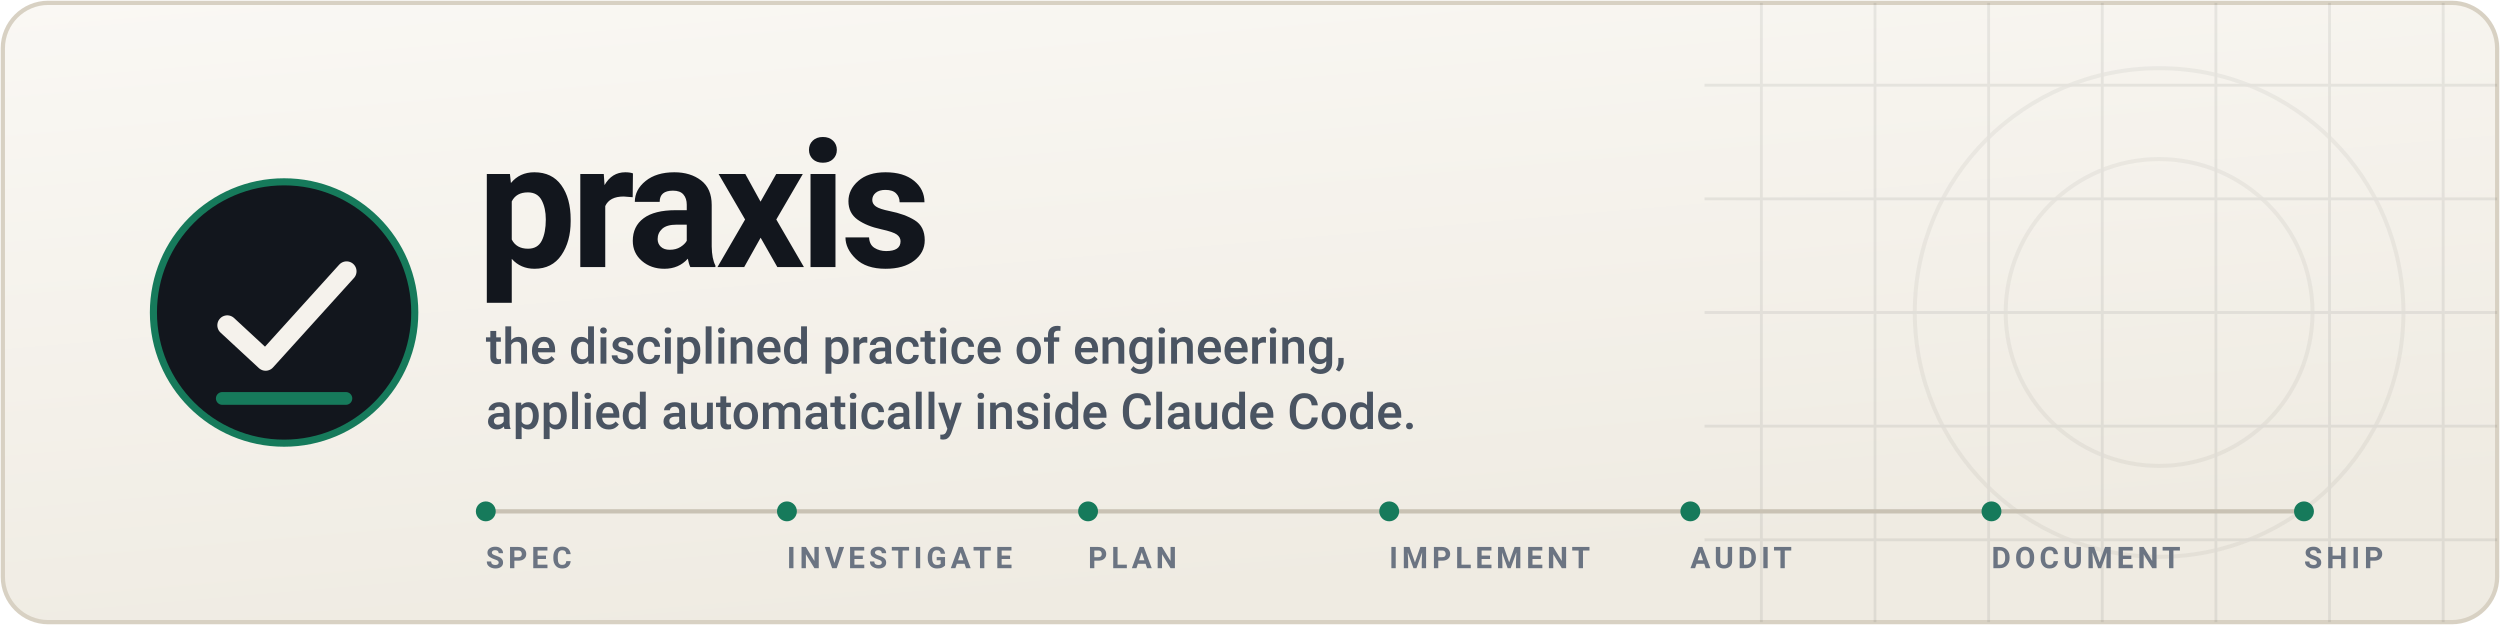
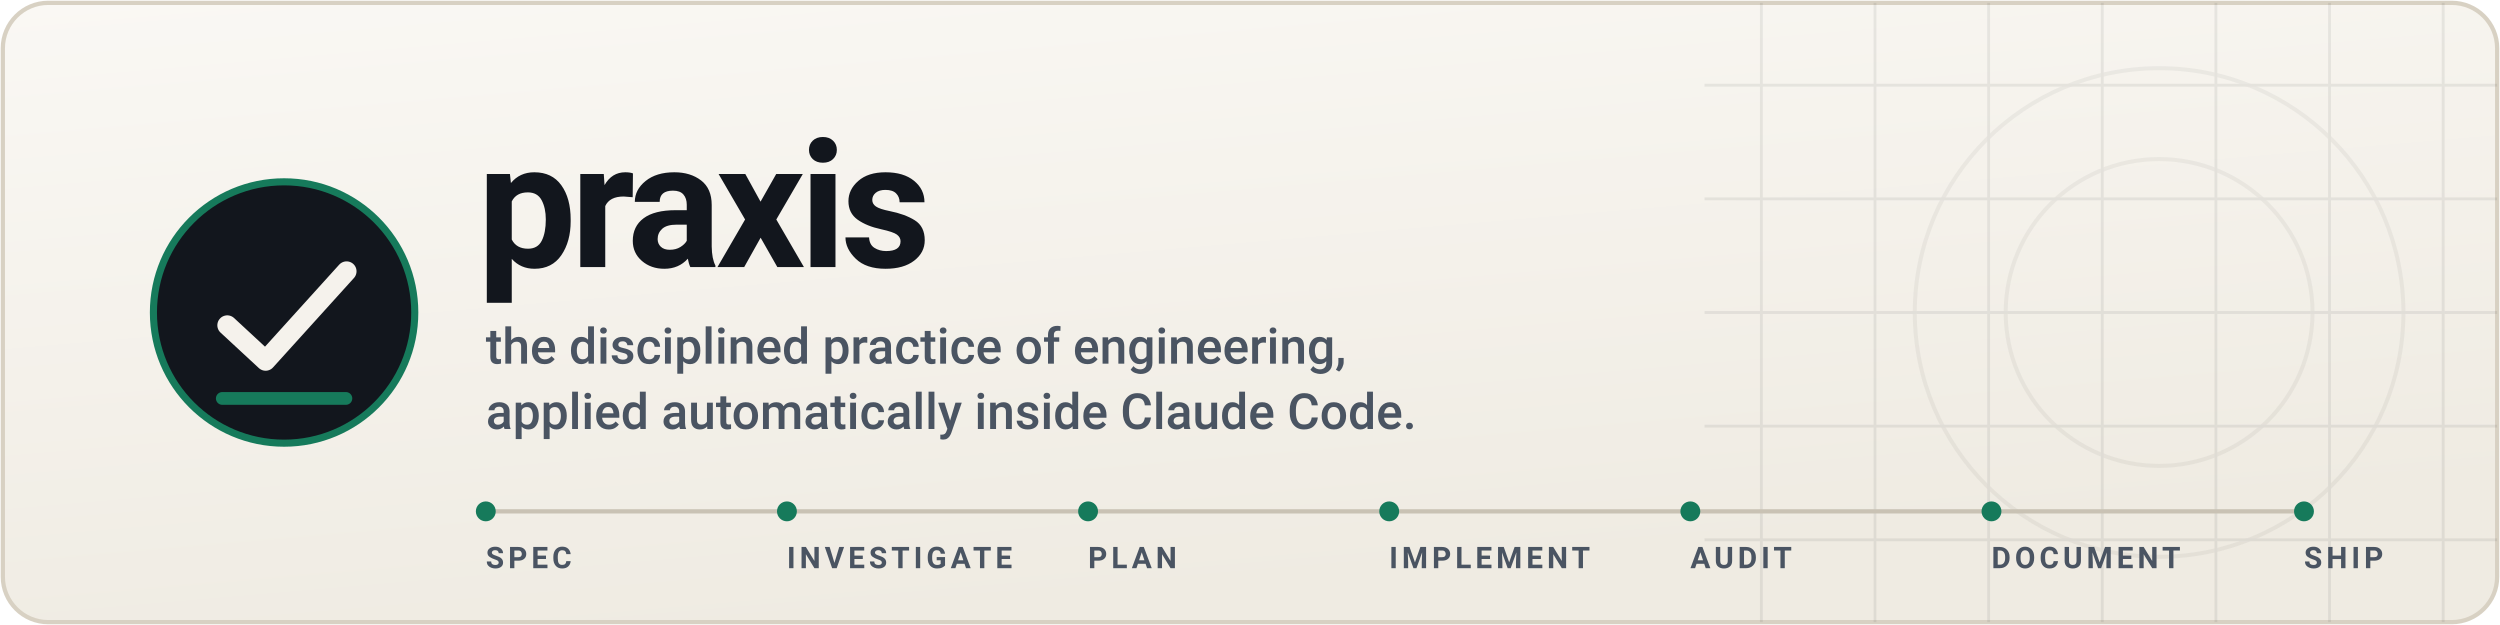
<svg xmlns="http://www.w3.org/2000/svg" width="880" height="220" viewBox="0 0 880 220" role="img" aria-labelledby="bt bd">
  <defs>
    <linearGradient id="paper" x1="0" y1="0" x2="0.35" y2="1">
      <stop offset="0%" stop-color="#FAF8F4" />
      <stop offset="100%" stop-color="#EFEBE2" />
    </linearGradient>
    <clipPath id="card">
      <rect x="1" y="1" width="878" height="218" rx="16" />
    </clipPath>
  </defs>
  <rect x="1" y="1" width="878" height="218" rx="16" fill="url(#paper)" stroke="#D8D1C3" stroke-width="1.5" />
  <g clip-path="url(#card)" stroke="#12161D" opacity="0.075">
    <g stroke-width="1">
      <path d="M620 0v220M660 0v220M700 0v220M740 0v220M780 0v220M820 0v220M860 0v220" />
      <path d="M600 30h280M600 70h280M600 110h280M600 150h280M600 190h280" />
    </g>
    <g stroke-width="1.4" opacity="0.7">
      <circle cx="760" cy="110" r="86" fill="none" />
      <circle cx="760" cy="110" r="54" fill="none" />
    </g>
  </g>
  <g transform="translate(52 62)">
    <circle cx="48" cy="48" r="46" fill="#12161D" />
    <circle cx="48" cy="48" r="46" fill="none" stroke="#167A5B" stroke-width="2.5" />
    <path d="M28 52.5 41.5 65 70 33.5" fill="none" stroke="#F5F2EC" stroke-width="7" stroke-linecap="round" stroke-linejoin="round" />
    <rect x="24" y="76" width="48" height="4.5" rx="2.25" fill="#167A5B" />
  </g>
  <text x="168" y="94" font-family="system-ui, -apple-system, 'Segoe UI', Roboto, Helvetica, Arial, sans-serif" font-size="62" font-weight="700" letter-spacing="-2" fill="#12161D">praxis</text>
  <text x="171" y="128" font-family="system-ui, -apple-system, 'Segoe UI', Roboto, Helvetica, Arial, sans-serif" font-size="17.5" font-weight="500" fill="#4A5462">the disciplined practice of engineering,</text>
  <text x="171" y="151" font-family="system-ui, -apple-system, 'Segoe UI', Roboto, Helvetica, Arial, sans-serif" font-size="17.5" font-weight="500" fill="#4A5462">applied automatically inside Claude Code.</text>
  <g transform="translate(171 180)">
    <line x1="0" y1="0" x2="640" y2="0" stroke="#C9C2B4" stroke-width="1.5" />
-     <g font-family="system-ui, -apple-system, 'Segoe UI', Roboto, Helvetica, Arial, sans-serif" font-size="10.5" font-weight="600" letter-spacing="1.4" fill="#6B7482">
+     <g font-family="system-ui, -apple-system, 'Segoe UI', Roboto, Helvetica, Arial, sans-serif" font-size="10.5" font-weight="600" letter-spacing="1.4" fill="#4A5462">
      <g fill="#167A5B">
        <circle cx="0" cy="0" r="3.5" />
        <circle cx="106" cy="0" r="3.5" />
        <circle cx="212" cy="0" r="3.5" />
        <circle cx="318" cy="0" r="3.5" />
        <circle cx="424" cy="0" r="3.5" />
        <circle cx="530" cy="0" r="3.5" />
        <circle cx="640" cy="0" r="3.5" />
      </g>
      <text x="0" y="20">SPEC</text>
      <text x="106" y="20">INVESTIGATE</text>
      <text x="212" y="20">PLAN</text>
      <text x="318" y="20">IMPLEMENT</text>
      <text x="424" y="20">AUDIT</text>
      <text x="530" y="20">DOCUMENT</text>
      <text x="640" y="20">SHIP</text>
    </g>
  </g>
</svg>
